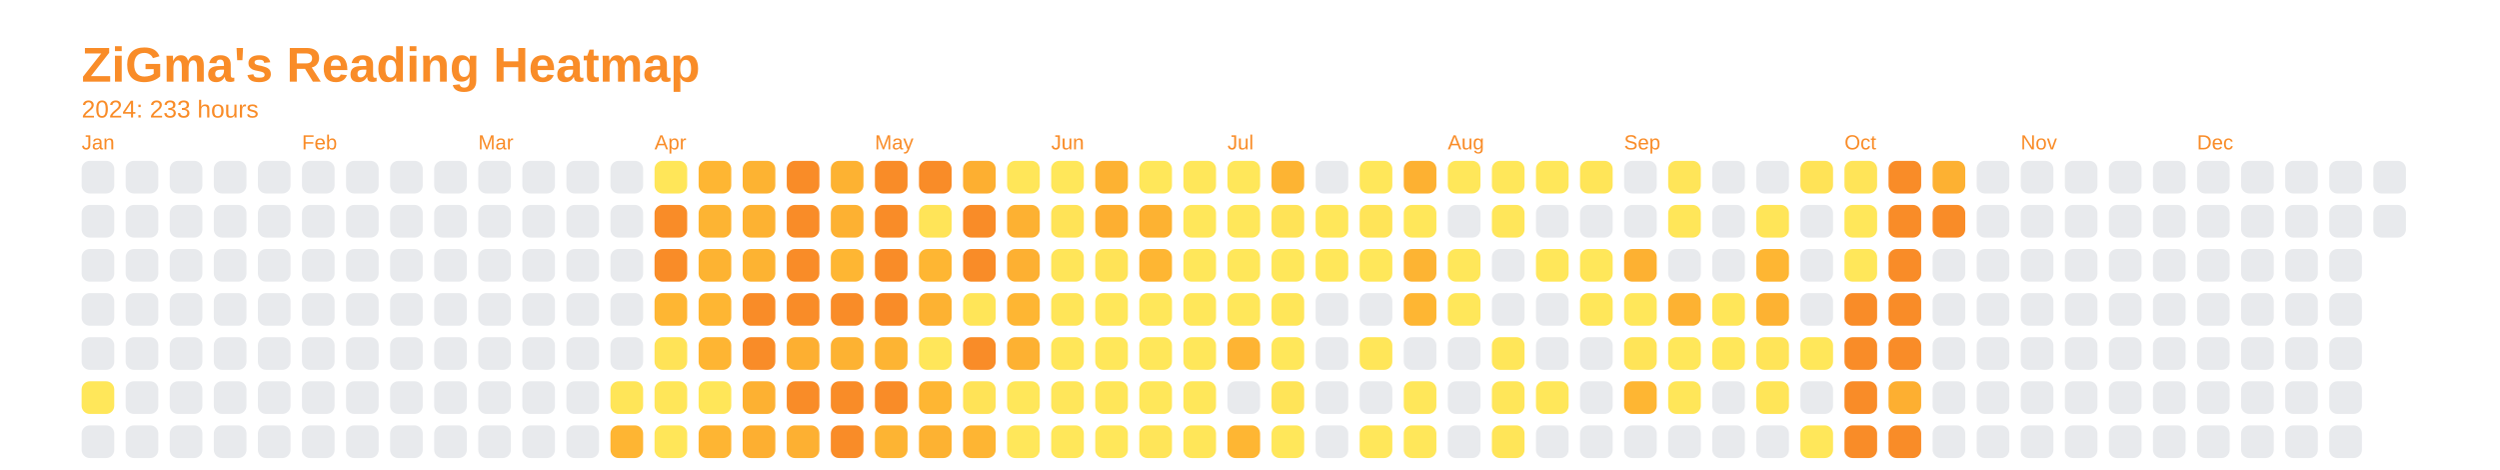
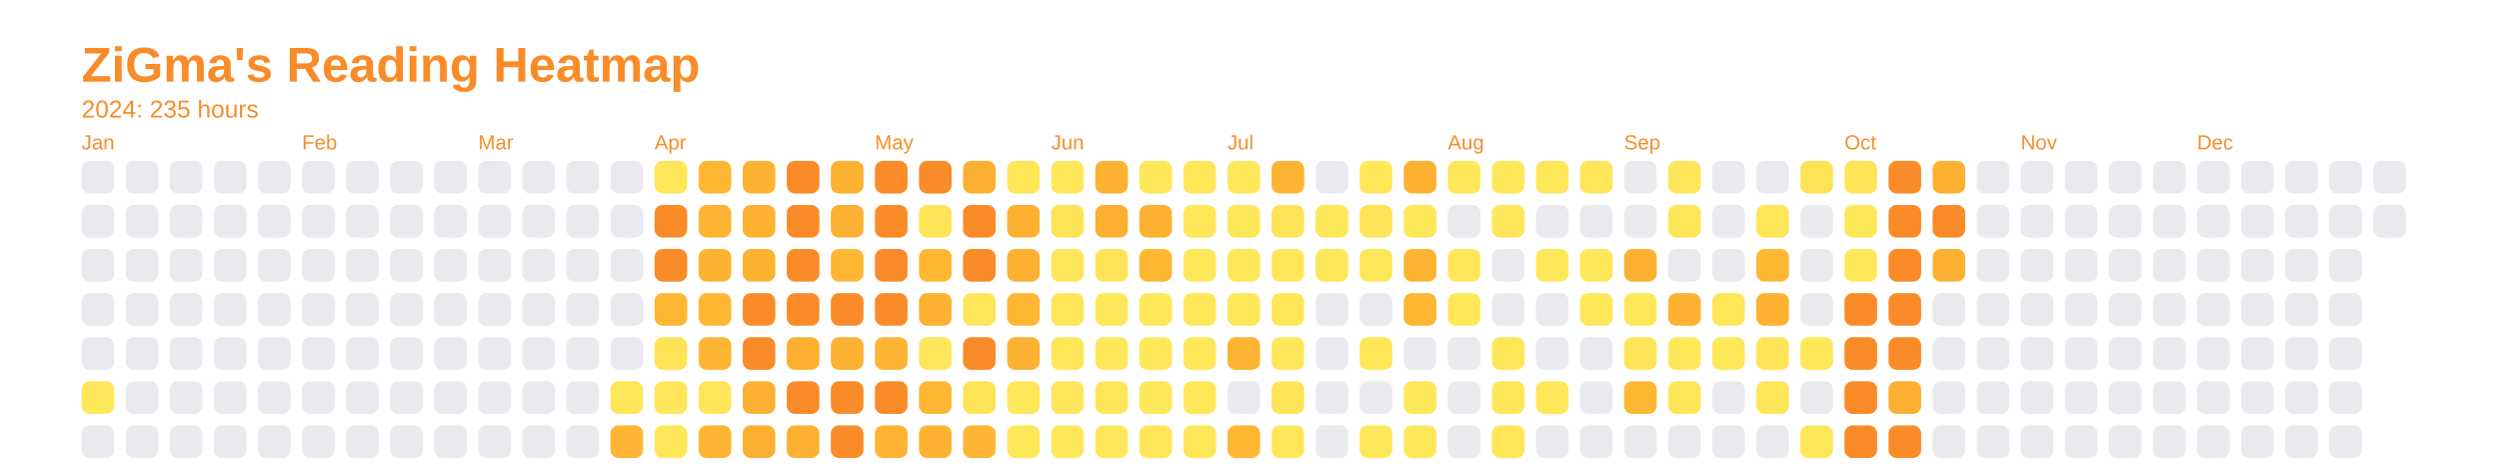
<svg xmlns="http://www.w3.org/2000/svg" baseProfile="full" height="57.5mm" version="1.1" viewBox="0,0,306.2,57.5" width="306.2mm">
  <defs />
  <rect fill="none" height="57.5" width="306.2" x="0" y="0" />
  <text fill="#f98c28" style="font-size:6px; font-family:Arial; font-weight:bold;" x="10" y="10">ZiGma's Reading Heatmap</text>
-   <text fill="#f98c28" style="font-size:3px; font-family:Arial;" x="10" y="14.4">2024: 233 hours</text>
+   <text fill="#f98c28" style="font-size:3px; font-family:Arial;" x="10" y="14.4">2024: 235 hours</text>
  <text fill="#f98c28" style="font-size:2.5px; font-family:Arial" x="10" y="18.3">Jan</text>
  <rect fill="#e8eaed" height="4" rx="1" ry="1" width="4" x="10" y="19.7" />
  <rect fill="#e8eaed" height="4" rx="1" ry="1" width="4" x="10" y="25.1" />
  <rect fill="#e8eaed" height="4" rx="1" ry="1" width="4" x="10" y="30.5" />
  <rect fill="#e8eaed" height="4" rx="1" ry="1" width="4" x="10" y="35.9" />
  <rect fill="#e8eaed" height="4" rx="1" ry="1" width="4" x="10" y="41.3" />
  <rect fill="#ffe75a" height="4" rx="1" ry="1" width="4" x="10" y="46.7" />
  <rect fill="#e8eaed" height="4" rx="1" ry="1" width="4" x="10" y="52.1" />
  <rect fill="#e8eaed" height="4" rx="1" ry="1" width="4" x="15.4" y="19.7" />
  <rect fill="#e8eaed" height="4" rx="1" ry="1" width="4" x="15.4" y="25.1" />
  <rect fill="#e8eaed" height="4" rx="1" ry="1" width="4" x="15.4" y="30.5" />
  <rect fill="#e8eaed" height="4" rx="1" ry="1" width="4" x="15.4" y="35.9" />
  <rect fill="#e8eaed" height="4" rx="1" ry="1" width="4" x="15.4" y="41.3" />
  <rect fill="#e8eaed" height="4" rx="1" ry="1" width="4" x="15.4" y="46.7" />
  <rect fill="#e8eaed" height="4" rx="1" ry="1" width="4" x="15.4" y="52.1" />
  <rect fill="#e8eaed" height="4" rx="1" ry="1" width="4" x="20.8" y="19.7" />
  <rect fill="#e8eaed" height="4" rx="1" ry="1" width="4" x="20.8" y="25.1" />
  <rect fill="#e8eaed" height="4" rx="1" ry="1" width="4" x="20.8" y="30.5" />
  <rect fill="#e8eaed" height="4" rx="1" ry="1" width="4" x="20.8" y="35.9" />
  <rect fill="#e8eaed" height="4" rx="1" ry="1" width="4" x="20.8" y="41.3" />
  <rect fill="#e8eaed" height="4" rx="1" ry="1" width="4" x="20.8" y="46.7" />
  <rect fill="#e8eaed" height="4" rx="1" ry="1" width="4" x="20.8" y="52.1" />
  <rect fill="#e8eaed" height="4" rx="1" ry="1" width="4" x="26.2" y="19.7" />
  <rect fill="#e8eaed" height="4" rx="1" ry="1" width="4" x="26.2" y="25.1" />
  <rect fill="#e8eaed" height="4" rx="1" ry="1" width="4" x="26.2" y="30.5" />
  <rect fill="#e8eaed" height="4" rx="1" ry="1" width="4" x="26.2" y="35.9" />
  <rect fill="#e8eaed" height="4" rx="1" ry="1" width="4" x="26.2" y="41.3" />
  <rect fill="#e8eaed" height="4" rx="1" ry="1" width="4" x="26.2" y="46.7" />
  <rect fill="#e8eaed" height="4" rx="1" ry="1" width="4" x="26.2" y="52.1" />
  <rect fill="#e8eaed" height="4" rx="1" ry="1" width="4" x="31.6" y="19.7" />
  <rect fill="#e8eaed" height="4" rx="1" ry="1" width="4" x="31.6" y="25.1" />
  <rect fill="#e8eaed" height="4" rx="1" ry="1" width="4" x="31.6" y="30.5" />
  <rect fill="#e8eaed" height="4" rx="1" ry="1" width="4" x="31.6" y="35.9" />
  <rect fill="#e8eaed" height="4" rx="1" ry="1" width="4" x="31.6" y="41.3" />
  <rect fill="#e8eaed" height="4" rx="1" ry="1" width="4" x="31.6" y="46.7" />
  <rect fill="#e8eaed" height="4" rx="1" ry="1" width="4" x="31.6" y="52.1" />
  <text fill="#f98c28" style="font-size:2.5px; font-family:Arial" x="37.0" y="18.3">Feb</text>
  <rect fill="#e8eaed" height="4" rx="1" ry="1" width="4" x="37.0" y="19.7" />
  <rect fill="#e8eaed" height="4" rx="1" ry="1" width="4" x="37.0" y="25.1" />
  <rect fill="#e8eaed" height="4" rx="1" ry="1" width="4" x="37.0" y="30.5" />
  <rect fill="#e8eaed" height="4" rx="1" ry="1" width="4" x="37.0" y="35.9" />
  <rect fill="#e8eaed" height="4" rx="1" ry="1" width="4" x="37.0" y="41.3" />
  <rect fill="#e8eaed" height="4" rx="1" ry="1" width="4" x="37.0" y="46.7" />
  <rect fill="#e8eaed" height="4" rx="1" ry="1" width="4" x="37.0" y="52.1" />
  <rect fill="#e8eaed" height="4" rx="1" ry="1" width="4" x="42.4" y="19.7" />
  <rect fill="#e8eaed" height="4" rx="1" ry="1" width="4" x="42.4" y="25.1" />
  <rect fill="#e8eaed" height="4" rx="1" ry="1" width="4" x="42.4" y="30.5" />
  <rect fill="#e8eaed" height="4" rx="1" ry="1" width="4" x="42.4" y="35.9" />
  <rect fill="#e8eaed" height="4" rx="1" ry="1" width="4" x="42.4" y="41.3" />
  <rect fill="#e8eaed" height="4" rx="1" ry="1" width="4" x="42.4" y="46.7" />
  <rect fill="#e8eaed" height="4" rx="1" ry="1" width="4" x="42.4" y="52.1" />
  <rect fill="#e8eaed" height="4" rx="1" ry="1" width="4" x="47.8" y="19.7" />
  <rect fill="#e8eaed" height="4" rx="1" ry="1" width="4" x="47.8" y="25.1" />
  <rect fill="#e8eaed" height="4" rx="1" ry="1" width="4" x="47.8" y="30.5" />
  <rect fill="#e8eaed" height="4" rx="1" ry="1" width="4" x="47.8" y="35.9" />
  <rect fill="#e8eaed" height="4" rx="1" ry="1" width="4" x="47.8" y="41.3" />
  <rect fill="#e8eaed" height="4" rx="1" ry="1" width="4" x="47.8" y="46.7" />
  <rect fill="#e8eaed" height="4" rx="1" ry="1" width="4" x="47.8" y="52.1" />
  <rect fill="#e8eaed" height="4" rx="1" ry="1" width="4" x="53.2" y="19.7" />
  <rect fill="#e8eaed" height="4" rx="1" ry="1" width="4" x="53.2" y="25.1" />
  <rect fill="#e8eaed" height="4" rx="1" ry="1" width="4" x="53.2" y="30.5" />
  <rect fill="#e8eaed" height="4" rx="1" ry="1" width="4" x="53.2" y="35.9" />
  <rect fill="#e8eaed" height="4" rx="1" ry="1" width="4" x="53.2" y="41.3" />
  <rect fill="#e8eaed" height="4" rx="1" ry="1" width="4" x="53.2" y="46.7" />
  <rect fill="#e8eaed" height="4" rx="1" ry="1" width="4" x="53.2" y="52.1" />
  <text fill="#f98c28" style="font-size:2.5px; font-family:Arial" x="58.6" y="18.3">Mar</text>
  <rect fill="#e8eaed" height="4" rx="1" ry="1" width="4" x="58.6" y="19.7" />
  <rect fill="#e8eaed" height="4" rx="1" ry="1" width="4" x="58.6" y="25.1" />
  <rect fill="#e8eaed" height="4" rx="1" ry="1" width="4" x="58.6" y="30.5" />
  <rect fill="#e8eaed" height="4" rx="1" ry="1" width="4" x="58.6" y="35.9" />
  <rect fill="#e8eaed" height="4" rx="1" ry="1" width="4" x="58.6" y="41.3" />
  <rect fill="#e8eaed" height="4" rx="1" ry="1" width="4" x="58.6" y="46.7" />
  <rect fill="#e8eaed" height="4" rx="1" ry="1" width="4" x="58.6" y="52.1" />
  <rect fill="#e8eaed" height="4" rx="1" ry="1" width="4" x="64" y="19.7" />
  <rect fill="#e8eaed" height="4" rx="1" ry="1" width="4" x="64" y="25.1" />
  <rect fill="#e8eaed" height="4" rx="1" ry="1" width="4" x="64" y="30.5" />
  <rect fill="#e8eaed" height="4" rx="1" ry="1" width="4" x="64" y="35.9" />
  <rect fill="#e8eaed" height="4" rx="1" ry="1" width="4" x="64" y="41.3" />
  <rect fill="#e8eaed" height="4" rx="1" ry="1" width="4" x="64" y="46.7" />
  <rect fill="#e8eaed" height="4" rx="1" ry="1" width="4" x="64" y="52.1" />
  <rect fill="#e8eaed" height="4" rx="1" ry="1" width="4" x="69.4" y="19.7" />
  <rect fill="#e8eaed" height="4" rx="1" ry="1" width="4" x="69.4" y="25.1" />
  <rect fill="#e8eaed" height="4" rx="1" ry="1" width="4" x="69.4" y="30.5" />
  <rect fill="#e8eaed" height="4" rx="1" ry="1" width="4" x="69.4" y="35.9" />
  <rect fill="#e8eaed" height="4" rx="1" ry="1" width="4" x="69.4" y="41.3" />
  <rect fill="#e8eaed" height="4" rx="1" ry="1" width="4" x="69.4" y="46.7" />
  <rect fill="#e8eaed" height="4" rx="1" ry="1" width="4" x="69.4" y="52.1" />
  <rect fill="#e8eaed" height="4" rx="1" ry="1" width="4" x="74.8" y="19.7" />
  <rect fill="#e8eaed" height="4" rx="1" ry="1" width="4" x="74.8" y="25.1" />
  <rect fill="#e8eaed" height="4" rx="1" ry="1" width="4" x="74.8" y="30.5" />
  <rect fill="#e8eaed" height="4" rx="1" ry="1" width="4" x="74.8" y="35.9" />
  <rect fill="#e8eaed" height="4" rx="1" ry="1" width="4" x="74.8" y="41.3" />
  <rect fill="#ffe558" height="4" rx="1" ry="1" width="4" x="74.8" y="46.7" />
  <rect fill="#feb533" height="4" rx="1" ry="1" width="4" x="74.8" y="52.1" />
  <text fill="#f98c28" style="font-size:2.5px; font-family:Arial" x="80.2" y="18.3">Apr</text>
  <rect fill="#ffe659" height="4" rx="1" ry="1" width="4" x="80.2" y="19.7" />
  <rect fill="#f98c28" height="4" rx="1" ry="1" width="4" x="80.2" y="25.1" />
  <rect fill="#f98c28" height="4" rx="1" ry="1" width="4" x="80.2" y="30.5" />
  <rect fill="#feb633" height="4" rx="1" ry="1" width="4" x="80.2" y="35.9" />
  <rect fill="#ffe357" height="4" rx="1" ry="1" width="4" x="80.2" y="41.3" />
  <rect fill="#ffe659" height="4" rx="1" ry="1" width="4" x="80.2" y="46.7" />
  <rect fill="#ffe659" height="4" rx="1" ry="1" width="4" x="80.2" y="52.1" />
  <rect fill="#feb633" height="4" rx="1" ry="1" width="4" x="85.6" y="19.7" />
  <rect fill="#fdb433" height="4" rx="1" ry="1" width="4" x="85.6" y="25.1" />
  <rect fill="#fdb332" height="4" rx="1" ry="1" width="4" x="85.6" y="30.5" />
  <rect fill="#feb633" height="4" rx="1" ry="1" width="4" x="85.6" y="35.9" />
  <rect fill="#feb533" height="4" rx="1" ry="1" width="4" x="85.6" y="41.3" />
  <rect fill="#ffe659" height="4" rx="1" ry="1" width="4" x="85.6" y="46.7" />
  <rect fill="#feb533" height="4" rx="1" ry="1" width="4" x="85.6" y="52.1" />
  <rect fill="#fdb332" height="4" rx="1" ry="1" width="4" x="91" y="19.7" />
  <rect fill="#fdb232" height="4" rx="1" ry="1" width="4" x="91" y="25.1" />
  <rect fill="#fdb332" height="4" rx="1" ry="1" width="4" x="91" y="30.5" />
  <rect fill="#f98c28" height="4" rx="1" ry="1" width="4" x="91" y="35.9" />
  <rect fill="#f98c28" height="4" rx="1" ry="1" width="4" x="91" y="41.3" />
  <rect fill="#fdb132" height="4" rx="1" ry="1" width="4" x="91" y="46.7" />
  <rect fill="#fdaf31" height="4" rx="1" ry="1" width="4" x="91" y="52.1" />
  <rect fill="#f98c28" height="4" rx="1" ry="1" width="4" x="96.4" y="19.7" />
  <rect fill="#f98c28" height="4" rx="1" ry="1" width="4" x="96.4" y="25.1" />
  <rect fill="#f98c28" height="4" rx="1" ry="1" width="4" x="96.4" y="30.5" />
  <rect fill="#f98c28" height="4" rx="1" ry="1" width="4" x="96.4" y="35.9" />
  <rect fill="#fdaf31" height="4" rx="1" ry="1" width="4" x="96.4" y="41.3" />
  <rect fill="#f98c28" height="4" rx="1" ry="1" width="4" x="96.4" y="46.7" />
  <rect fill="#fdb032" height="4" rx="1" ry="1" width="4" x="96.4" y="52.1" />
  <rect fill="#fdb232" height="4" rx="1" ry="1" width="4" x="101.8" y="19.7" />
  <rect fill="#fdb132" height="4" rx="1" ry="1" width="4" x="101.8" y="25.1" />
  <rect fill="#feb633" height="4" rx="1" ry="1" width="4" x="101.8" y="30.5" />
  <rect fill="#f98c28" height="4" rx="1" ry="1" width="4" x="101.8" y="35.9" />
  <rect fill="#fdb232" height="4" rx="1" ry="1" width="4" x="101.8" y="41.3" />
  <rect fill="#f98c28" height="4" rx="1" ry="1" width="4" x="101.8" y="46.7" />
  <rect fill="#f98c28" height="4" rx="1" ry="1" width="4" x="101.8" y="52.1" />
  <text fill="#f98c28" style="font-size:2.5px; font-family:Arial" x="107.2" y="18.3">May</text>
  <rect fill="#f98c28" height="4" rx="1" ry="1" width="4" x="107.2" y="19.7" />
  <rect fill="#f98c28" height="4" rx="1" ry="1" width="4" x="107.2" y="25.1" />
  <rect fill="#f98c28" height="4" rx="1" ry="1" width="4" x="107.2" y="30.5" />
  <rect fill="#f98c28" height="4" rx="1" ry="1" width="4" x="107.2" y="35.9" />
  <rect fill="#fdb433" height="4" rx="1" ry="1" width="4" x="107.2" y="41.3" />
  <rect fill="#f98c28" height="4" rx="1" ry="1" width="4" x="107.2" y="46.7" />
  <rect fill="#fdb433" height="4" rx="1" ry="1" width="4" x="107.2" y="52.1" />
  <rect fill="#f98c28" height="4" rx="1" ry="1" width="4" x="112.6" y="19.7" />
  <rect fill="#ffe458" height="4" rx="1" ry="1" width="4" x="112.6" y="25.1" />
  <rect fill="#feb633" height="4" rx="1" ry="1" width="4" x="112.6" y="30.5" />
  <rect fill="#fdb232" height="4" rx="1" ry="1" width="4" x="112.6" y="35.9" />
  <rect fill="#ffe65a" height="4" rx="1" ry="1" width="4" x="112.6" y="41.3" />
  <rect fill="#feb633" height="4" rx="1" ry="1" width="4" x="112.6" y="46.7" />
  <rect fill="#fdb232" height="4" rx="1" ry="1" width="4" x="112.6" y="52.1" />
  <rect fill="#fdaf31" height="4" rx="1" ry="1" width="4" x="118" y="19.7" />
  <rect fill="#f98c28" height="4" rx="1" ry="1" width="4" x="118" y="25.1" />
  <rect fill="#f98c28" height="4" rx="1" ry="1" width="4" x="118" y="30.5" />
  <rect fill="#ffe558" height="4" rx="1" ry="1" width="4" x="118" y="35.9" />
  <rect fill="#f98c28" height="4" rx="1" ry="1" width="4" x="118" y="41.3" />
  <rect fill="#ffe357" height="4" rx="1" ry="1" width="4" x="118" y="46.7" />
  <rect fill="#feb533" height="4" rx="1" ry="1" width="4" x="118" y="52.1" />
  <rect fill="#ffe659" height="4" rx="1" ry="1" width="4" x="123.4" y="19.7" />
  <rect fill="#fdb132" height="4" rx="1" ry="1" width="4" x="123.4" y="25.1" />
  <rect fill="#fdb032" height="4" rx="1" ry="1" width="4" x="123.4" y="30.5" />
  <rect fill="#feb633" height="4" rx="1" ry="1" width="4" x="123.4" y="35.9" />
  <rect fill="#fdb132" height="4" rx="1" ry="1" width="4" x="123.4" y="41.3" />
  <rect fill="#ffe75a" height="4" rx="1" ry="1" width="4" x="123.4" y="46.7" />
  <rect fill="#ffe75a" height="4" rx="1" ry="1" width="4" x="123.4" y="52.1" />
  <text fill="#f98c28" style="font-size:2.5px; font-family:Arial" x="128.8" y="18.3">Jun</text>
  <rect fill="#ffe75a" height="4" rx="1" ry="1" width="4" x="128.8" y="19.7" />
  <rect fill="#ffe357" height="4" rx="1" ry="1" width="4" x="128.8" y="25.1" />
  <rect fill="#ffe559" height="4" rx="1" ry="1" width="4" x="128.8" y="30.5" />
  <rect fill="#ffe558" height="4" rx="1" ry="1" width="4" x="128.8" y="35.9" />
  <rect fill="#ffe659" height="4" rx="1" ry="1" width="4" x="128.8" y="41.3" />
  <rect fill="#ffe65a" height="4" rx="1" ry="1" width="4" x="128.8" y="46.7" />
  <rect fill="#ffe75a" height="4" rx="1" ry="1" width="4" x="128.8" y="52.1" />
  <rect fill="#fdb232" height="4" rx="1" ry="1" width="4" x="134.2" y="19.7" />
  <rect fill="#fdaf31" height="4" rx="1" ry="1" width="4" x="134.2" y="25.1" />
  <rect fill="#ffe357" height="4" rx="1" ry="1" width="4" x="134.2" y="30.5" />
  <rect fill="#ffe75a" height="4" rx="1" ry="1" width="4" x="134.2" y="35.9" />
  <rect fill="#ffe75a" height="4" rx="1" ry="1" width="4" x="134.2" y="41.3" />
  <rect fill="#ffe659" height="4" rx="1" ry="1" width="4" x="134.2" y="46.7" />
  <rect fill="#ffe75a" height="4" rx="1" ry="1" width="4" x="134.2" y="52.1" />
  <rect fill="#ffe75a" height="4" rx="1" ry="1" width="4" x="139.6" y="19.7" />
  <rect fill="#fdb232" height="4" rx="1" ry="1" width="4" x="139.6" y="25.1" />
  <rect fill="#feb633" height="4" rx="1" ry="1" width="4" x="139.6" y="30.5" />
  <rect fill="#ffe75a" height="4" rx="1" ry="1" width="4" x="139.6" y="35.9" />
  <rect fill="#ffe75a" height="4" rx="1" ry="1" width="4" x="139.6" y="41.3" />
  <rect fill="#ffe75a" height="4" rx="1" ry="1" width="4" x="139.6" y="46.7" />
  <rect fill="#ffe559" height="4" rx="1" ry="1" width="4" x="139.6" y="52.1" />
  <rect fill="#ffe75a" height="4" rx="1" ry="1" width="4" x="145" y="19.7" />
  <rect fill="#ffe75a" height="4" rx="1" ry="1" width="4" x="145" y="25.1" />
  <rect fill="#ffe75a" height="4" rx="1" ry="1" width="4" x="145" y="30.5" />
  <rect fill="#ffe75a" height="4" rx="1" ry="1" width="4" x="145" y="35.9" />
  <rect fill="#ffe75a" height="4" rx="1" ry="1" width="4" x="145" y="41.3" />
  <rect fill="#ffe75a" height="4" rx="1" ry="1" width="4" x="145" y="46.7" />
  <rect fill="#ffe659" height="4" rx="1" ry="1" width="4" x="145" y="52.1" />
  <text fill="#f98c28" style="font-size:2.5px; font-family:Arial" x="150.4" y="18.3">Jul</text>
  <rect fill="#ffe75a" height="4" rx="1" ry="1" width="4" x="150.4" y="19.7" />
  <rect fill="#ffe75a" height="4" rx="1" ry="1" width="4" x="150.4" y="25.1" />
  <rect fill="#ffe75a" height="4" rx="1" ry="1" width="4" x="150.4" y="30.5" />
  <rect fill="#ffe75a" height="4" rx="1" ry="1" width="4" x="150.4" y="35.9" />
  <rect fill="#feb433" height="4" rx="1" ry="1" width="4" x="150.4" y="41.3" />
  <rect fill="#e8eaed" height="4" rx="1" ry="1" width="4" x="150.4" y="46.7" />
  <rect fill="#feb633" height="4" rx="1" ry="1" width="4" x="150.4" y="52.1" />
  <rect fill="#fdb433" height="4" rx="1" ry="1" width="4" x="155.8" y="19.7" />
  <rect fill="#ffe357" height="4" rx="1" ry="1" width="4" x="155.8" y="25.1" />
  <rect fill="#ffe75a" height="4" rx="1" ry="1" width="4" x="155.8" y="30.5" />
  <rect fill="#ffe659" height="4" rx="1" ry="1" width="4" x="155.8" y="35.9" />
  <rect fill="#ffe75a" height="4" rx="1" ry="1" width="4" x="155.8" y="41.3" />
  <rect fill="#ffe458" height="4" rx="1" ry="1" width="4" x="155.8" y="46.7" />
  <rect fill="#ffe75a" height="4" rx="1" ry="1" width="4" x="155.8" y="52.1" />
  <rect fill="#e8eaed" height="4" rx="1" ry="1" width="4" x="161.2" y="19.7" />
  <rect fill="#ffe75a" height="4" rx="1" ry="1" width="4" x="161.2" y="25.1" />
  <rect fill="#ffe75a" height="4" rx="1" ry="1" width="4" x="161.2" y="30.5" />
  <rect fill="#e8eaed" height="4" rx="1" ry="1" width="4" x="161.2" y="35.9" />
  <rect fill="#e8eaed" height="4" rx="1" ry="1" width="4" x="161.2" y="41.3" />
  <rect fill="#e8eaed" height="4" rx="1" ry="1" width="4" x="161.2" y="46.7" />
  <rect fill="#e8eaed" height="4" rx="1" ry="1" width="4" x="161.2" y="52.1" />
  <rect fill="#ffe75a" height="4" rx="1" ry="1" width="4" x="166.6" y="19.7" />
  <rect fill="#ffe458" height="4" rx="1" ry="1" width="4" x="166.6" y="25.1" />
  <rect fill="#ffe75a" height="4" rx="1" ry="1" width="4" x="166.6" y="30.5" />
  <rect fill="#e8eaed" height="4" rx="1" ry="1" width="4" x="166.6" y="35.9" />
  <rect fill="#ffe659" height="4" rx="1" ry="1" width="4" x="166.6" y="41.3" />
  <rect fill="#e8eaed" height="4" rx="1" ry="1" width="4" x="166.6" y="46.7" />
  <rect fill="#ffe75a" height="4" rx="1" ry="1" width="4" x="166.6" y="52.1" />
  <rect fill="#fdb132" height="4" rx="1" ry="1" width="4" x="172" y="19.7" />
  <rect fill="#ffe75a" height="4" rx="1" ry="1" width="4" x="172" y="25.1" />
  <rect fill="#fdb433" height="4" rx="1" ry="1" width="4" x="172" y="30.5" />
  <rect fill="#feb633" height="4" rx="1" ry="1" width="4" x="172" y="35.9" />
  <rect fill="#e8eaed" height="4" rx="1" ry="1" width="4" x="172" y="41.3" />
  <rect fill="#ffe75a" height="4" rx="1" ry="1" width="4" x="172" y="46.7" />
  <rect fill="#ffe75a" height="4" rx="1" ry="1" width="4" x="172" y="52.1" />
  <text fill="#f98c28" style="font-size:2.5px; font-family:Arial" x="177.4" y="18.3">Aug</text>
  <rect fill="#ffe75a" height="4" rx="1" ry="1" width="4" x="177.4" y="19.7" />
  <rect fill="#e8eaed" height="4" rx="1" ry="1" width="4" x="177.4" y="25.1" />
  <rect fill="#ffe75a" height="4" rx="1" ry="1" width="4" x="177.4" y="30.5" />
  <rect fill="#ffe75a" height="4" rx="1" ry="1" width="4" x="177.4" y="35.9" />
  <rect fill="#e8eaed" height="4" rx="1" ry="1" width="4" x="177.4" y="41.3" />
  <rect fill="#e8eaed" height="4" rx="1" ry="1" width="4" x="177.4" y="46.7" />
  <rect fill="#e8eaed" height="4" rx="1" ry="1" width="4" x="177.4" y="52.1" />
  <rect fill="#ffe75a" height="4" rx="1" ry="1" width="4" x="182.8" y="19.7" />
  <rect fill="#ffe65a" height="4" rx="1" ry="1" width="4" x="182.8" y="25.1" />
  <rect fill="#e8eaed" height="4" rx="1" ry="1" width="4" x="182.8" y="30.5" />
  <rect fill="#e8eaed" height="4" rx="1" ry="1" width="4" x="182.8" y="35.9" />
  <rect fill="#ffe659" height="4" rx="1" ry="1" width="4" x="182.8" y="41.3" />
  <rect fill="#ffe659" height="4" rx="1" ry="1" width="4" x="182.8" y="46.7" />
  <rect fill="#ffe558" height="4" rx="1" ry="1" width="4" x="182.8" y="52.1" />
  <rect fill="#ffe75a" height="4" rx="1" ry="1" width="4" x="188.2" y="19.7" />
  <rect fill="#e8eaed" height="4" rx="1" ry="1" width="4" x="188.2" y="25.1" />
  <rect fill="#ffe75a" height="4" rx="1" ry="1" width="4" x="188.2" y="30.5" />
  <rect fill="#e8eaed" height="4" rx="1" ry="1" width="4" x="188.2" y="35.9" />
  <rect fill="#e8eaed" height="4" rx="1" ry="1" width="4" x="188.2" y="41.3" />
  <rect fill="#ffe75a" height="4" rx="1" ry="1" width="4" x="188.2" y="46.7" />
  <rect fill="#e8eaed" height="4" rx="1" ry="1" width="4" x="188.2" y="52.1" />
  <rect fill="#ffe558" height="4" rx="1" ry="1" width="4" x="193.6" y="19.7" />
  <rect fill="#e8eaed" height="4" rx="1" ry="1" width="4" x="193.6" y="25.1" />
  <rect fill="#ffe75a" height="4" rx="1" ry="1" width="4" x="193.6" y="30.5" />
  <rect fill="#ffe75a" height="4" rx="1" ry="1" width="4" x="193.6" y="35.9" />
  <rect fill="#e8eaed" height="4" rx="1" ry="1" width="4" x="193.6" y="41.3" />
  <rect fill="#e8eaed" height="4" rx="1" ry="1" width="4" x="193.6" y="46.7" />
  <rect fill="#e8eaed" height="4" rx="1" ry="1" width="4" x="193.6" y="52.1" />
  <text fill="#f98c28" style="font-size:2.5px; font-family:Arial" x="199" y="18.3">Sep</text>
  <rect fill="#e8eaed" height="4" rx="1" ry="1" width="4" x="199" y="19.7" />
  <rect fill="#e8eaed" height="4" rx="1" ry="1" width="4" x="199" y="25.1" />
  <rect fill="#fdb132" height="4" rx="1" ry="1" width="4" x="199" y="30.5" />
  <rect fill="#ffe75a" height="4" rx="1" ry="1" width="4" x="199" y="35.9" />
  <rect fill="#ffe458" height="4" rx="1" ry="1" width="4" x="199" y="41.3" />
  <rect fill="#feb633" height="4" rx="1" ry="1" width="4" x="199" y="46.7" />
  <rect fill="#e8eaed" height="4" rx="1" ry="1" width="4" x="199" y="52.1" />
  <rect fill="#ffe559" height="4" rx="1" ry="1" width="4" x="204.4" y="19.7" />
  <rect fill="#ffe659" height="4" rx="1" ry="1" width="4" x="204.4" y="25.1" />
  <rect fill="#e8eaed" height="4" rx="1" ry="1" width="4" x="204.4" y="30.5" />
  <rect fill="#fdb232" height="4" rx="1" ry="1" width="4" x="204.4" y="35.9" />
  <rect fill="#ffe75a" height="4" rx="1" ry="1" width="4" x="204.4" y="41.3" />
  <rect fill="#ffe659" height="4" rx="1" ry="1" width="4" x="204.4" y="46.7" />
  <rect fill="#e8eaed" height="4" rx="1" ry="1" width="4" x="204.4" y="52.1" />
  <rect fill="#e8eaed" height="4" rx="1" ry="1" width="4" x="209.8" y="19.7" />
  <rect fill="#e8eaed" height="4" rx="1" ry="1" width="4" x="209.8" y="25.1" />
  <rect fill="#e8eaed" height="4" rx="1" ry="1" width="4" x="209.8" y="30.5" />
  <rect fill="#ffe659" height="4" rx="1" ry="1" width="4" x="209.8" y="35.9" />
  <rect fill="#ffe75a" height="4" rx="1" ry="1" width="4" x="209.8" y="41.3" />
  <rect fill="#e8eaed" height="4" rx="1" ry="1" width="4" x="209.8" y="46.7" />
  <rect fill="#e8eaed" height="4" rx="1" ry="1" width="4" x="209.8" y="52.1" />
  <rect fill="#e8eaed" height="4" rx="1" ry="1" width="4" x="215.2" y="19.7" />
  <rect fill="#ffe558" height="4" rx="1" ry="1" width="4" x="215.2" y="25.1" />
  <rect fill="#feb633" height="4" rx="1" ry="1" width="4" x="215.2" y="30.5" />
  <rect fill="#fdb232" height="4" rx="1" ry="1" width="4" x="215.2" y="35.9" />
  <rect fill="#ffe458" height="4" rx="1" ry="1" width="4" x="215.2" y="41.3" />
  <rect fill="#ffe558" height="4" rx="1" ry="1" width="4" x="215.2" y="46.7" />
  <rect fill="#e8eaed" height="4" rx="1" ry="1" width="4" x="215.2" y="52.1" />
  <rect fill="#ffe357" height="4" rx="1" ry="1" width="4" x="220.6" y="19.7" />
  <rect fill="#e8eaed" height="4" rx="1" ry="1" width="4" x="220.6" y="25.1" />
  <rect fill="#e8eaed" height="4" rx="1" ry="1" width="4" x="220.6" y="30.5" />
  <rect fill="#e8eaed" height="4" rx="1" ry="1" width="4" x="220.6" y="35.9" />
  <rect fill="#ffe75a" height="4" rx="1" ry="1" width="4" x="220.6" y="41.3" />
  <rect fill="#e8eaed" height="4" rx="1" ry="1" width="4" x="220.6" y="46.7" />
  <rect fill="#ffe75a" height="4" rx="1" ry="1" width="4" x="220.6" y="52.1" />
  <text fill="#f98c28" style="font-size:2.5px; font-family:Arial" x="226" y="18.3">Oct</text>
  <rect fill="#ffe458" height="4" rx="1" ry="1" width="4" x="226" y="19.7" />
  <rect fill="#ffe75a" height="4" rx="1" ry="1" width="4" x="226" y="25.1" />
  <rect fill="#ffe75a" height="4" rx="1" ry="1" width="4" x="226" y="30.5" />
  <rect fill="#f98c28" height="4" rx="1" ry="1" width="4" x="226" y="35.9" />
  <rect fill="#f98c28" height="4" rx="1" ry="1" width="4" x="226" y="41.3" />
  <rect fill="#f98c28" height="4" rx="1" ry="1" width="4" x="226" y="46.7" />
  <rect fill="#f98c28" height="4" rx="1" ry="1" width="4" x="226" y="52.1" />
  <rect fill="#f98c28" height="4" rx="1" ry="1" width="4" x="231.4" y="19.7" />
  <rect fill="#f98c28" height="4" rx="1" ry="1" width="4" x="231.4" y="25.1" />
  <rect fill="#f98c28" height="4" rx="1" ry="1" width="4" x="231.4" y="30.5" />
  <rect fill="#f98c28" height="4" rx="1" ry="1" width="4" x="231.4" y="35.9" />
  <rect fill="#f98c28" height="4" rx="1" ry="1" width="4" x="231.4" y="41.3" />
  <rect fill="#fdaf31" height="4" rx="1" ry="1" width="4" x="231.4" y="46.7" />
  <rect fill="#f98c28" height="4" rx="1" ry="1" width="4" x="231.4" y="52.1" />
  <rect fill="#fdb132" height="4" rx="1" ry="1" width="4" x="236.8" y="19.7" />
  <rect fill="#f98c28" height="4" rx="1" ry="1" width="4" x="236.8" y="25.1" />
-   <rect fill="#e8eaed" height="4" rx="1" ry="1" width="4" x="236.8" y="30.5" />
+   <rect fill="#fdb132" height="4" rx="1" ry="1" width="4" x="236.8" y="30.5" />
  <rect fill="#e8eaed" height="4" rx="1" ry="1" width="4" x="236.8" y="35.9" />
  <rect fill="#e8eaed" height="4" rx="1" ry="1" width="4" x="236.8" y="41.3" />
  <rect fill="#e8eaed" height="4" rx="1" ry="1" width="4" x="236.8" y="46.7" />
  <rect fill="#e8eaed" height="4" rx="1" ry="1" width="4" x="236.8" y="52.1" />
  <rect fill="#e8eaed" height="4" rx="1" ry="1" width="4" x="242.2" y="19.7" />
  <rect fill="#e8eaed" height="4" rx="1" ry="1" width="4" x="242.2" y="25.1" />
  <rect fill="#e8eaed" height="4" rx="1" ry="1" width="4" x="242.2" y="30.5" />
  <rect fill="#e8eaed" height="4" rx="1" ry="1" width="4" x="242.2" y="35.9" />
  <rect fill="#e8eaed" height="4" rx="1" ry="1" width="4" x="242.2" y="41.3" />
  <rect fill="#e8eaed" height="4" rx="1" ry="1" width="4" x="242.2" y="46.7" />
  <rect fill="#e8eaed" height="4" rx="1" ry="1" width="4" x="242.2" y="52.1" />
  <text fill="#f98c28" style="font-size:2.5px; font-family:Arial" x="247.6" y="18.3">Nov</text>
  <rect fill="#e8eaed" height="4" rx="1" ry="1" width="4" x="247.6" y="19.7" />
  <rect fill="#e8eaed" height="4" rx="1" ry="1" width="4" x="247.6" y="25.1" />
  <rect fill="#e8eaed" height="4" rx="1" ry="1" width="4" x="247.6" y="30.5" />
  <rect fill="#e8eaed" height="4" rx="1" ry="1" width="4" x="247.6" y="35.9" />
  <rect fill="#e8eaed" height="4" rx="1" ry="1" width="4" x="247.6" y="41.3" />
  <rect fill="#e8eaed" height="4" rx="1" ry="1" width="4" x="247.6" y="46.7" />
  <rect fill="#e8eaed" height="4" rx="1" ry="1" width="4" x="247.6" y="52.1" />
  <rect fill="#e8eaed" height="4" rx="1" ry="1" width="4" x="253" y="19.7" />
  <rect fill="#e8eaed" height="4" rx="1" ry="1" width="4" x="253" y="25.1" />
  <rect fill="#e8eaed" height="4" rx="1" ry="1" width="4" x="253" y="30.5" />
  <rect fill="#e8eaed" height="4" rx="1" ry="1" width="4" x="253" y="35.9" />
  <rect fill="#e8eaed" height="4" rx="1" ry="1" width="4" x="253" y="41.3" />
  <rect fill="#e8eaed" height="4" rx="1" ry="1" width="4" x="253" y="46.7" />
  <rect fill="#e8eaed" height="4" rx="1" ry="1" width="4" x="253" y="52.1" />
  <rect fill="#e8eaed" height="4" rx="1" ry="1" width="4" x="258.4" y="19.7" />
  <rect fill="#e8eaed" height="4" rx="1" ry="1" width="4" x="258.4" y="25.1" />
  <rect fill="#e8eaed" height="4" rx="1" ry="1" width="4" x="258.4" y="30.5" />
  <rect fill="#e8eaed" height="4" rx="1" ry="1" width="4" x="258.4" y="35.9" />
  <rect fill="#e8eaed" height="4" rx="1" ry="1" width="4" x="258.4" y="41.3" />
  <rect fill="#e8eaed" height="4" rx="1" ry="1" width="4" x="258.4" y="46.7" />
  <rect fill="#e8eaed" height="4" rx="1" ry="1" width="4" x="258.4" y="52.1" />
  <rect fill="#e8eaed" height="4" rx="1" ry="1" width="4" x="263.8" y="19.7" />
  <rect fill="#e8eaed" height="4" rx="1" ry="1" width="4" x="263.8" y="25.1" />
  <rect fill="#e8eaed" height="4" rx="1" ry="1" width="4" x="263.8" y="30.5" />
  <rect fill="#e8eaed" height="4" rx="1" ry="1" width="4" x="263.8" y="35.9" />
  <rect fill="#e8eaed" height="4" rx="1" ry="1" width="4" x="263.8" y="41.3" />
  <rect fill="#e8eaed" height="4" rx="1" ry="1" width="4" x="263.8" y="46.7" />
  <rect fill="#e8eaed" height="4" rx="1" ry="1" width="4" x="263.8" y="52.1" />
  <text fill="#f98c28" style="font-size:2.5px; font-family:Arial" x="269.2" y="18.3">Dec</text>
  <rect fill="#e8eaed" height="4" rx="1" ry="1" width="4" x="269.2" y="19.7" />
  <rect fill="#e8eaed" height="4" rx="1" ry="1" width="4" x="269.2" y="25.1" />
  <rect fill="#e8eaed" height="4" rx="1" ry="1" width="4" x="269.2" y="30.5" />
  <rect fill="#e8eaed" height="4" rx="1" ry="1" width="4" x="269.2" y="35.9" />
  <rect fill="#e8eaed" height="4" rx="1" ry="1" width="4" x="269.2" y="41.3" />
  <rect fill="#e8eaed" height="4" rx="1" ry="1" width="4" x="269.2" y="46.7" />
  <rect fill="#e8eaed" height="4" rx="1" ry="1" width="4" x="269.2" y="52.1" />
  <rect fill="#e8eaed" height="4" rx="1" ry="1" width="4" x="274.6" y="19.7" />
  <rect fill="#e8eaed" height="4" rx="1" ry="1" width="4" x="274.6" y="25.1" />
  <rect fill="#e8eaed" height="4" rx="1" ry="1" width="4" x="274.6" y="30.5" />
  <rect fill="#e8eaed" height="4" rx="1" ry="1" width="4" x="274.6" y="35.9" />
  <rect fill="#e8eaed" height="4" rx="1" ry="1" width="4" x="274.6" y="41.3" />
  <rect fill="#e8eaed" height="4" rx="1" ry="1" width="4" x="274.6" y="46.7" />
  <rect fill="#e8eaed" height="4" rx="1" ry="1" width="4" x="274.6" y="52.1" />
  <rect fill="#e8eaed" height="4" rx="1" ry="1" width="4" x="280" y="19.7" />
  <rect fill="#e8eaed" height="4" rx="1" ry="1" width="4" x="280" y="25.1" />
  <rect fill="#e8eaed" height="4" rx="1" ry="1" width="4" x="280" y="30.5" />
  <rect fill="#e8eaed" height="4" rx="1" ry="1" width="4" x="280" y="35.9" />
  <rect fill="#e8eaed" height="4" rx="1" ry="1" width="4" x="280" y="41.3" />
  <rect fill="#e8eaed" height="4" rx="1" ry="1" width="4" x="280" y="46.7" />
  <rect fill="#e8eaed" height="4" rx="1" ry="1" width="4" x="280" y="52.1" />
  <rect fill="#e8eaed" height="4" rx="1" ry="1" width="4" x="285.4" y="19.7" />
  <rect fill="#e8eaed" height="4" rx="1" ry="1" width="4" x="285.4" y="25.1" />
  <rect fill="#e8eaed" height="4" rx="1" ry="1" width="4" x="285.4" y="30.5" />
  <rect fill="#e8eaed" height="4" rx="1" ry="1" width="4" x="285.4" y="35.9" />
  <rect fill="#e8eaed" height="4" rx="1" ry="1" width="4" x="285.4" y="41.3" />
  <rect fill="#e8eaed" height="4" rx="1" ry="1" width="4" x="285.4" y="46.7" />
  <rect fill="#e8eaed" height="4" rx="1" ry="1" width="4" x="285.4" y="52.1" />
  <rect fill="#e8eaed" height="4" rx="1" ry="1" width="4" x="290.8" y="19.7" />
  <rect fill="#e8eaed" height="4" rx="1" ry="1" width="4" x="290.8" y="25.1" />
</svg>
